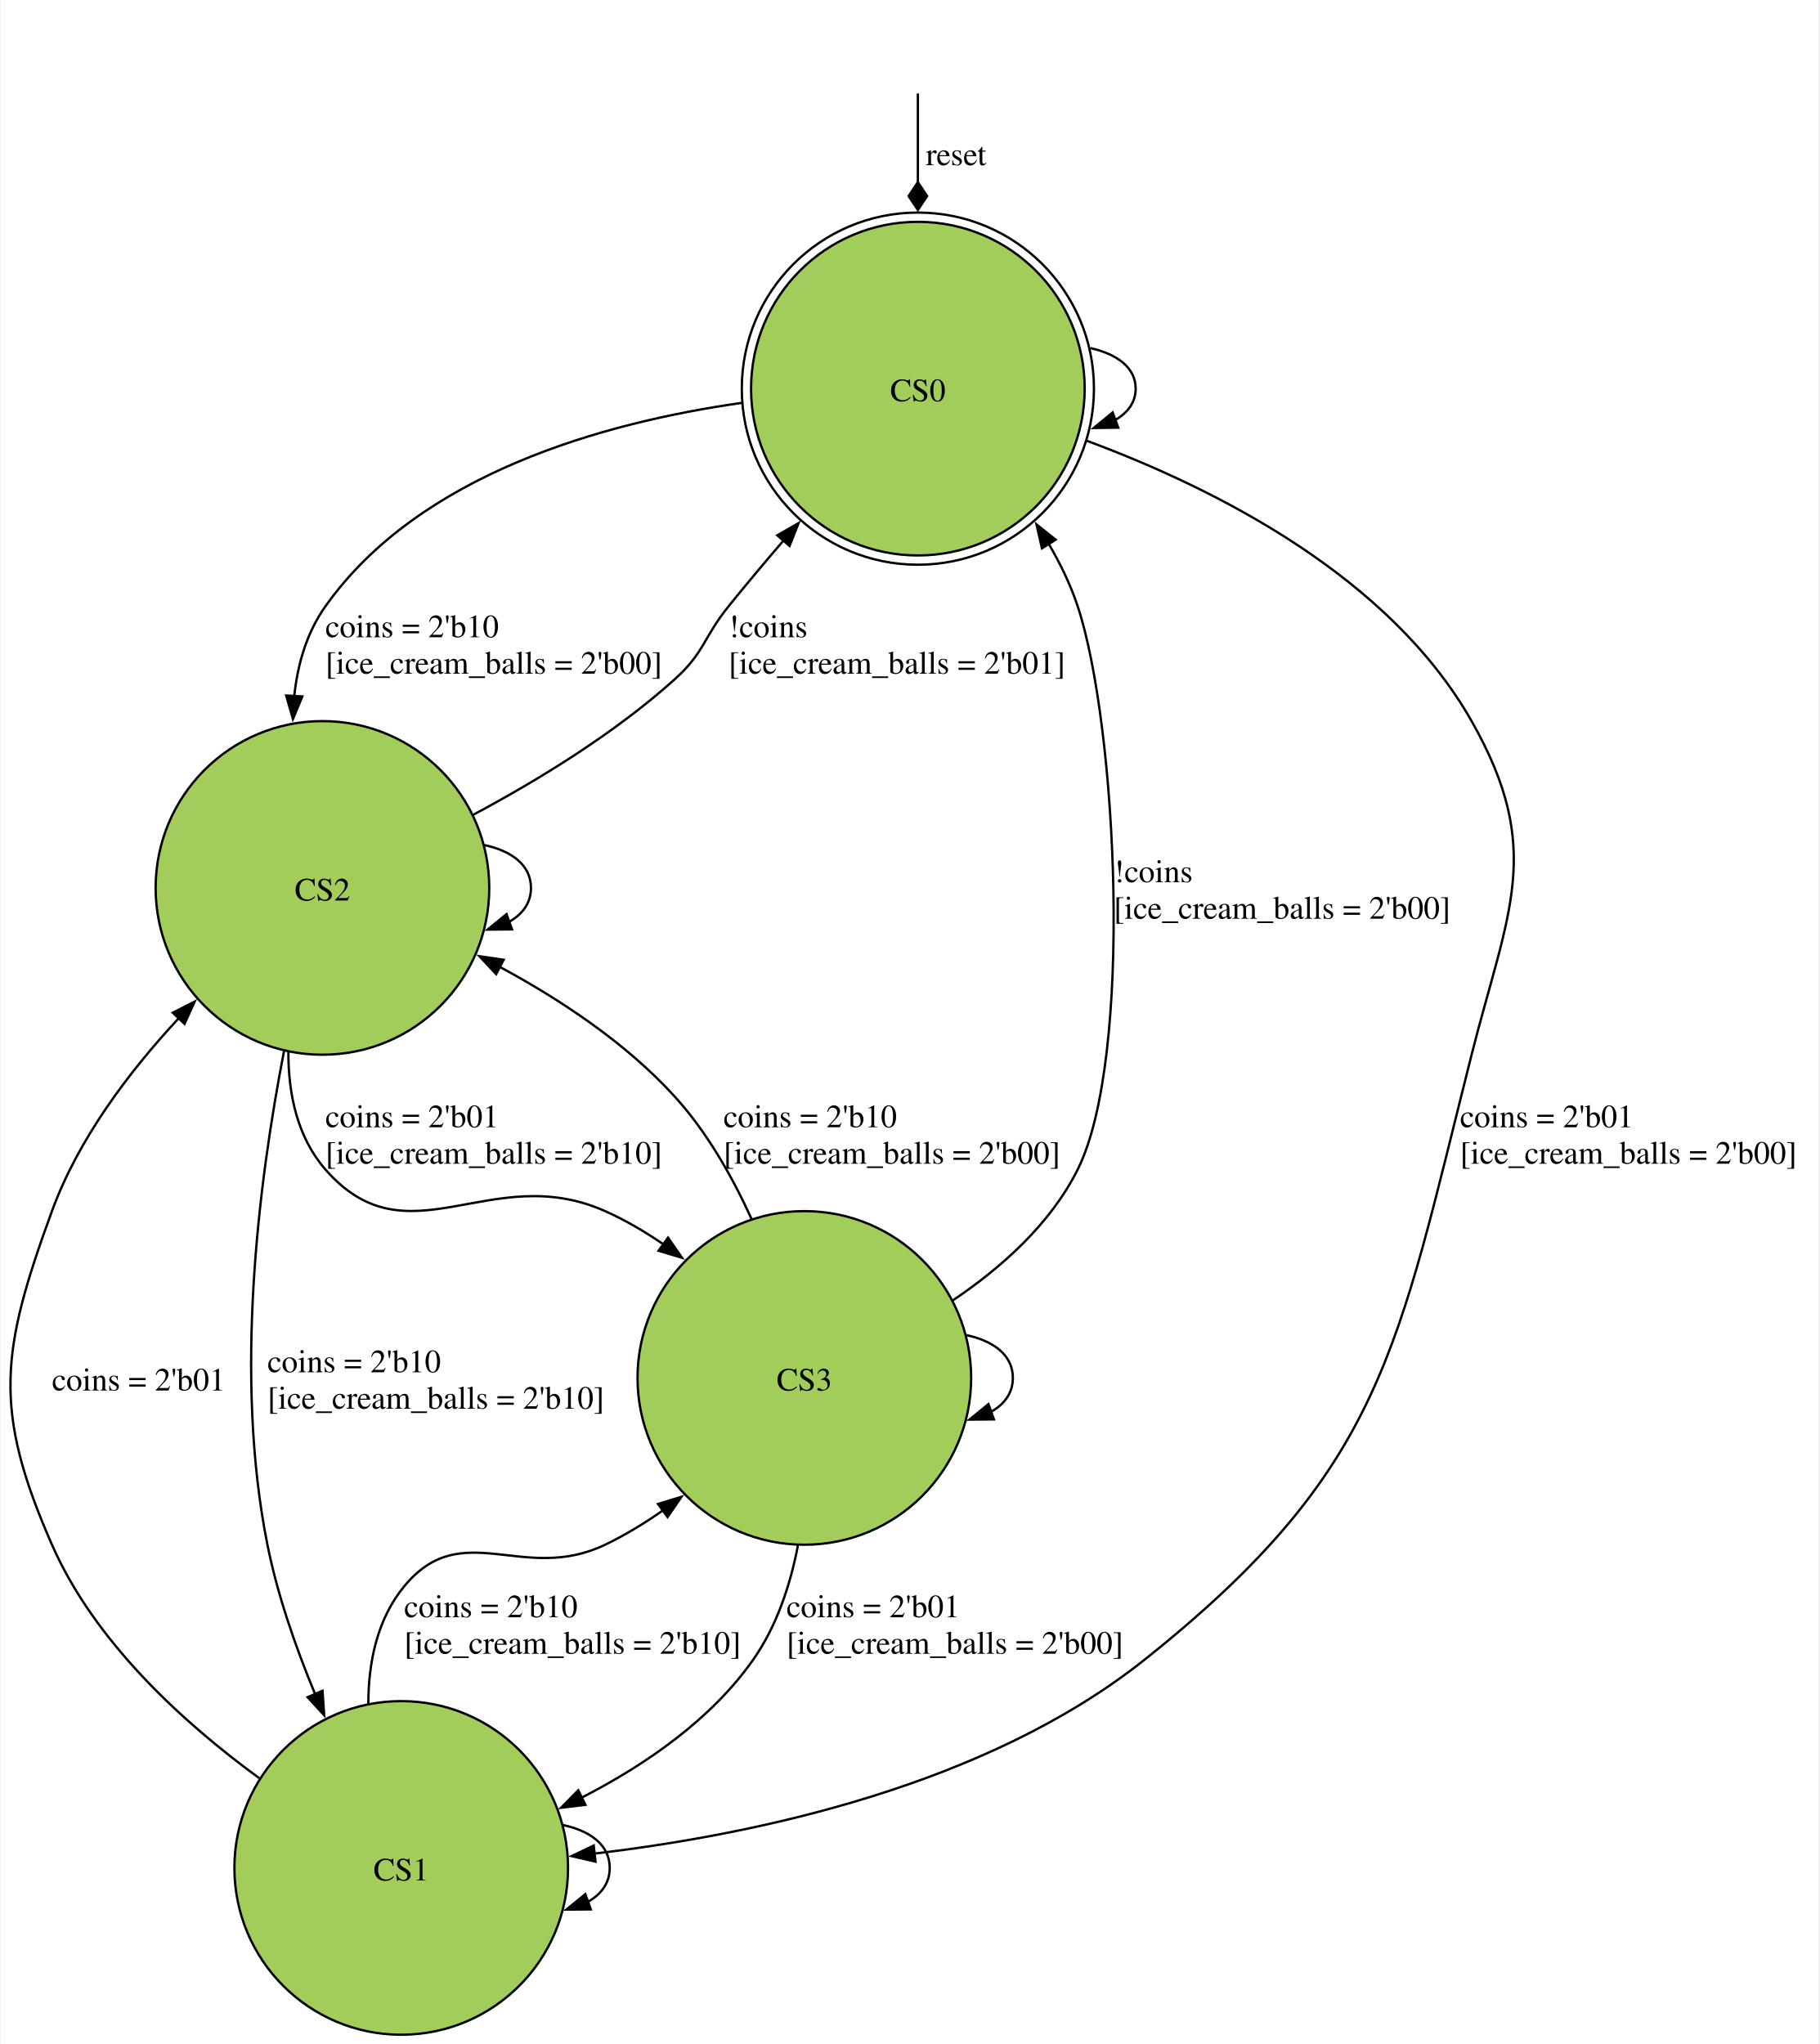
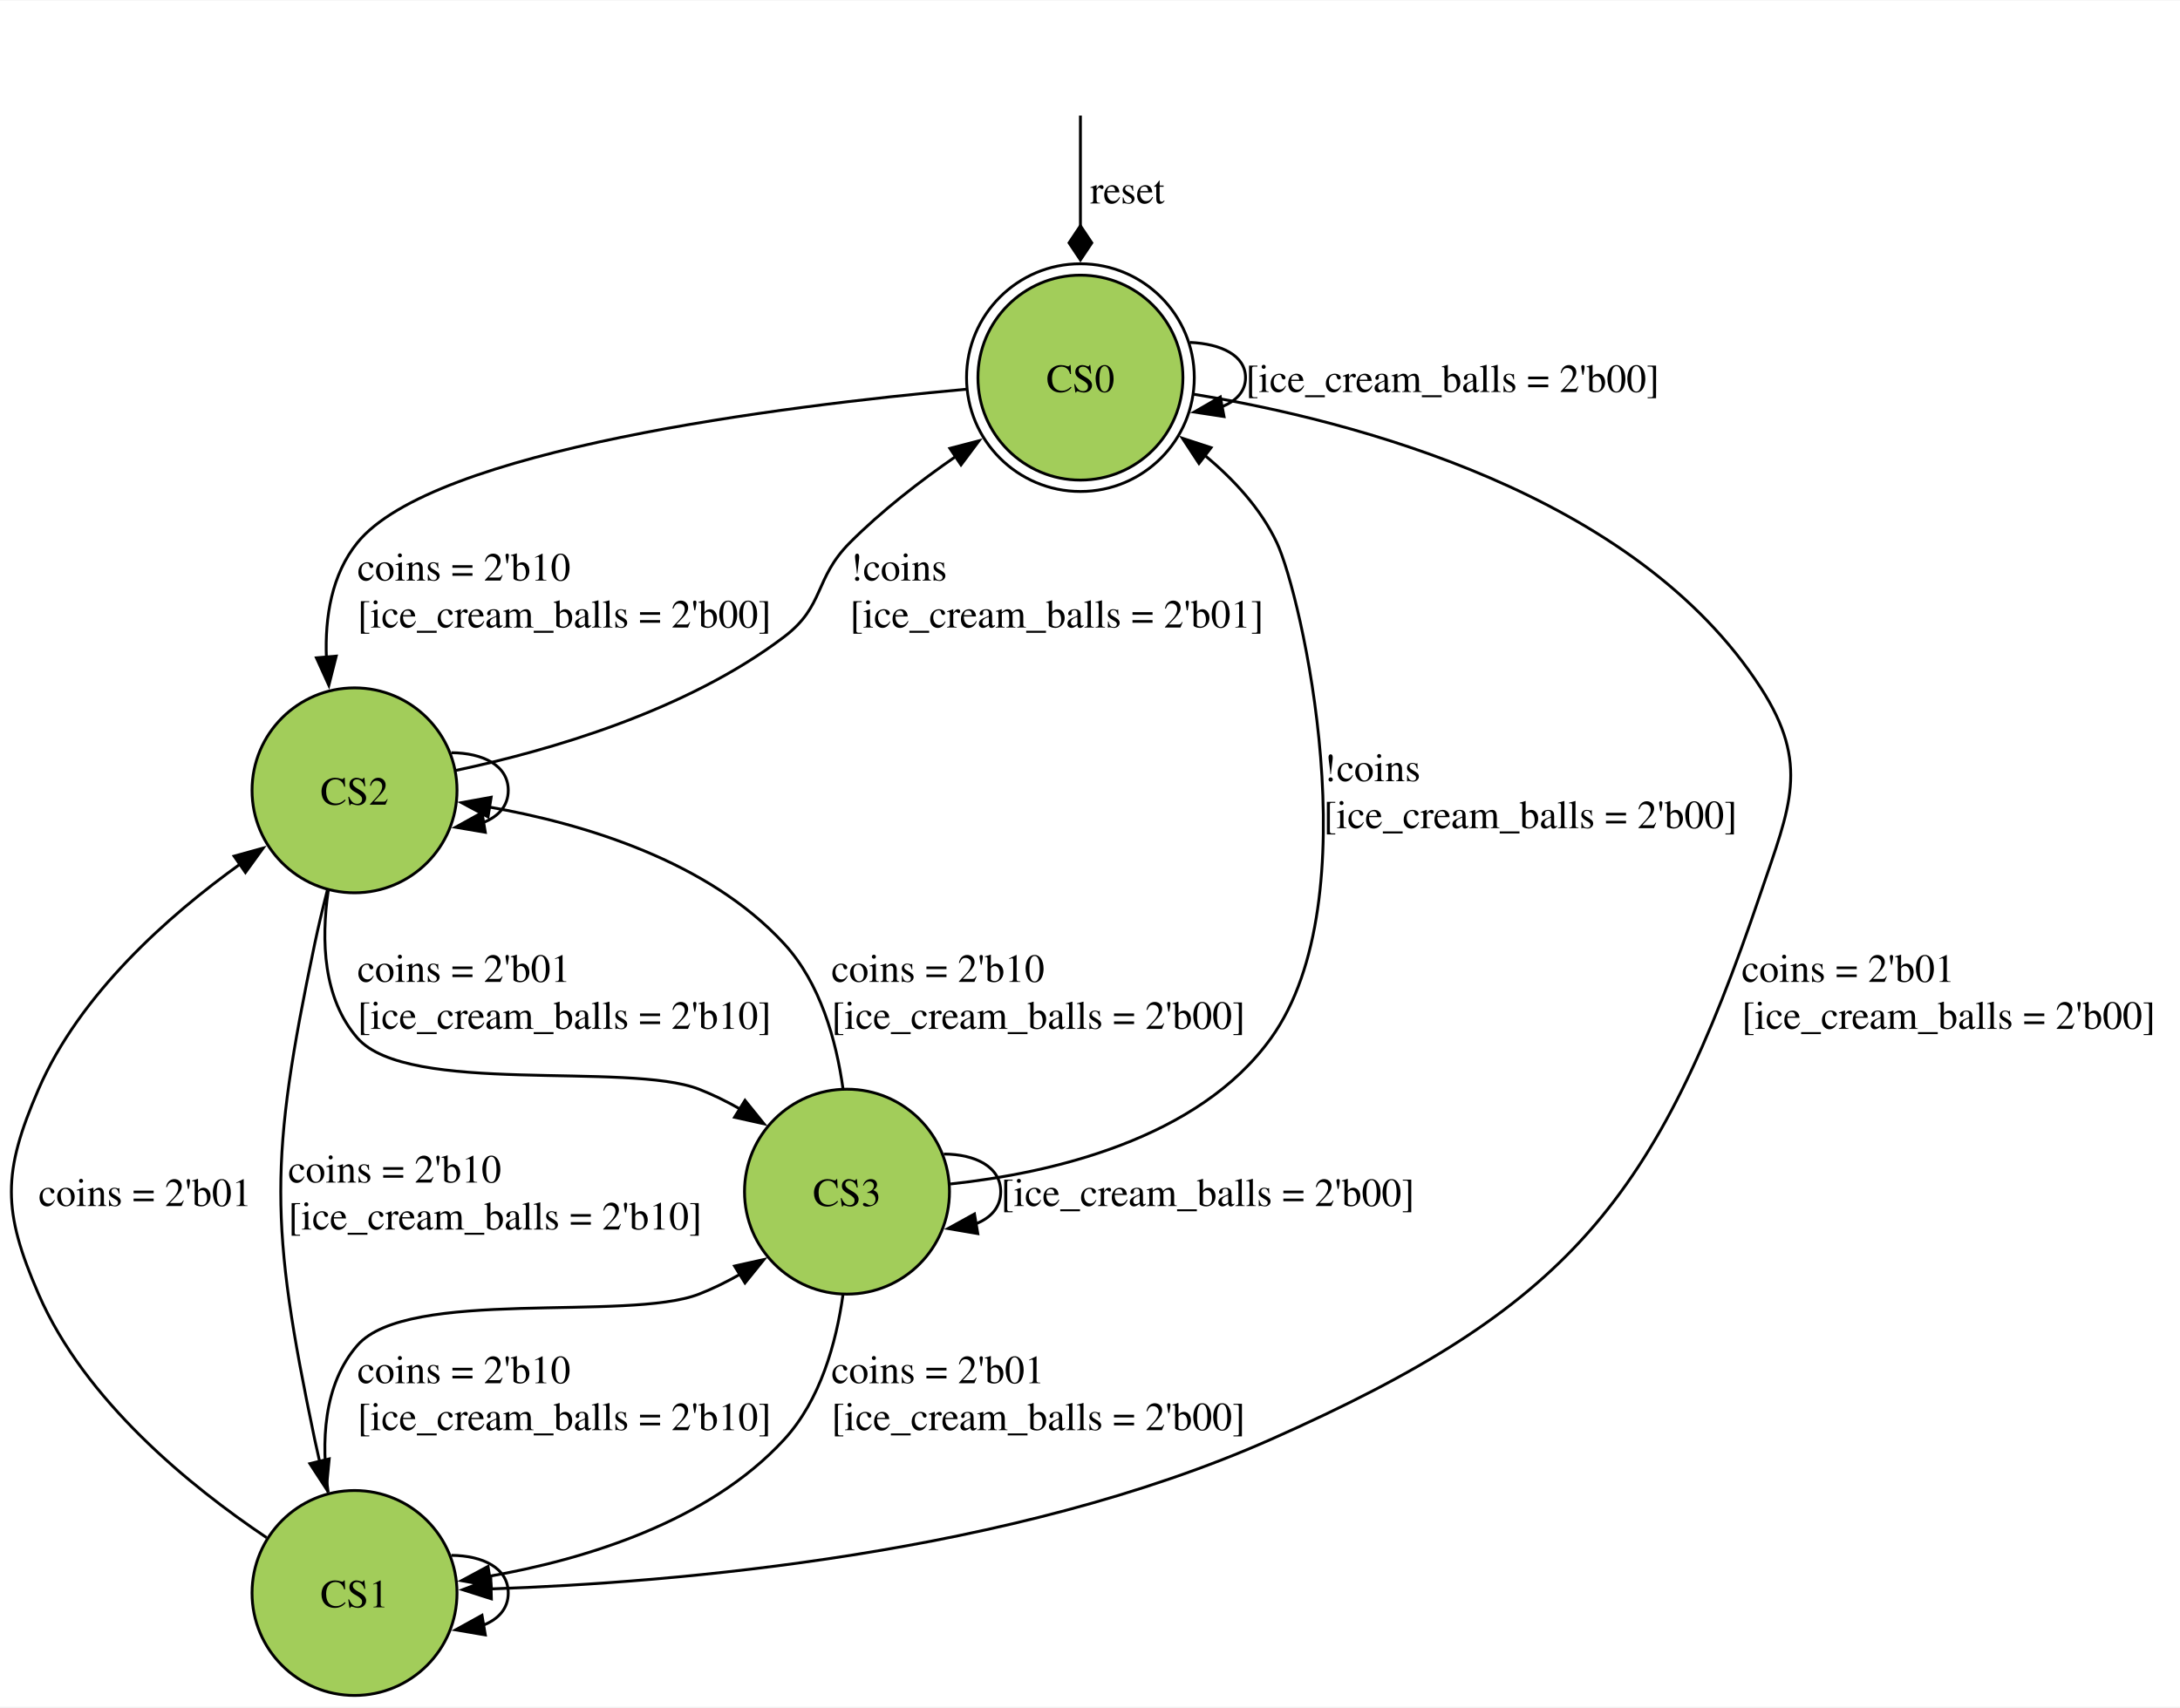
- <svg xmlns="http://www.w3.org/2000/svg" width="785pt" height="882pt" viewBox="0.00 0.00 784.61 882.25">
-   <g id="graph0" class="graph" transform="scale(1 1) rotate(0) translate(4 878.25)">
-     <polygon fill="white" stroke="none" points="-4,4 -4,-878.25 780.61,-878.25 780.61,4 -4,4" />
+ <svg xmlns="http://www.w3.org/2000/svg" width="766pt" height="600pt" viewBox="0.00 0.00 765.81 599.50">
+   <g id="graph0" class="graph" transform="scale(1 1) rotate(0) translate(4 595.5)">
+     <polygon fill="white" stroke="none" points="-4,4 -4,-595.5 761.81,-595.5 761.81,4 -4,4" />
    <g id="node2" class="node">
-       <ellipse fill="#a2cd5a" stroke="black" cx="391.87" cy="-710.5" rx="72" ry="72" />
-       <ellipse fill="none" stroke="black" cx="391.87" cy="-710.5" rx="76" ry="76" />
-       <text text-anchor="middle" x="391.87" y="-705.08" font-family="Times,serif" font-size="14.00">CS0</text>
+       <ellipse fill="#a2cd5a" stroke="black" cx="375.54" cy="-463" rx="36" ry="36" />
+       <ellipse fill="none" stroke="black" cx="375.54" cy="-463" rx="40" ry="40" />
+       <text text-anchor="middle" x="375.54" y="-457.95" font-family="Times,serif" font-size="14.00">CS0</text>
    </g>
    <g id="edge1" class="edge">
-       <path fill="none" stroke="black" d="M391.87,-837.91C391.87,-827.8 391.87,-814.21 391.87,-799.67" />
-       <polygon fill="black" stroke="black" points="391.87,-799.62 387.87,-793.62 391.87,-787.62 395.87,-793.62 391.87,-799.62" />
-       <text text-anchor="middle" x="408.37" y="-806.95" font-family="Times,serif" font-size="14.00">  reset</text>
+       <path fill="none" stroke="black" d="M375.54,-555.07C375.54,-544.43 375.54,-530.21 375.54,-516.18" />
+       <polygon fill="black" stroke="black" points="375.54,-516.35 371.54,-510.35 375.54,-504.35 379.54,-510.35 375.54,-516.35" />
+       <text text-anchor="middle" x="392.04" y="-524.2" font-family="Times,serif" font-size="14.00">  reset</text>
    </g>
    <g id="edge2" class="edge">
-       <path fill="none" stroke="black" d="M466.34,-728.01C477.95,-725.39 485.87,-719.55 485.87,-710.5 485.87,-704.56 482.46,-700 476.83,-696.83" />
-       <polygon fill="black" stroke="black" points="478.35,-693.66 467.76,-693.51 475.95,-700.24 478.35,-693.66" />
+       <path fill="none" stroke="black" d="M414.03,-475.37C425.05,-474.89 433.54,-470.76 433.54,-463 433.54,-458.15 430.23,-454.72 425.05,-452.71" />
+       <polygon fill="black" stroke="black" points="425.99,-449.32 415.52,-450.91 424.69,-456.2 425.99,-449.32" />
+       <text text-anchor="start" x="433.54" y="-457.95" font-family="Times,serif" font-size="14.00">  [ice_cream_balls = 2'b00]</text>
    </g>
    <g id="node3" class="node">
-       <ellipse fill="#a2cd5a" stroke="black" cx="134.87" cy="-495" rx="72" ry="72" />
-       <text text-anchor="middle" x="134.87" y="-489.57" font-family="Times,serif" font-size="14.00">CS2</text>
+       <ellipse fill="#a2cd5a" stroke="black" cx="120.54" cy="-318" rx="36" ry="36" />
+       <text text-anchor="middle" x="120.54" y="-312.95" font-family="Times,serif" font-size="14.00">CS2</text>
    </g>
    <g id="edge3" class="edge">
-       <path fill="none" stroke="black" d="M315.9,-704.36C256.23,-695.88 176.67,-673.76 136.12,-616.5 128.06,-605.12 124.11,-591.49 122.68,-577.56" />
-       <polygon fill="black" stroke="black" points="126.19,-577.65 122.13,-567.87 119.21,-578.05 126.19,-577.65" />
-       <text text-anchor="start" x="136.12" y="-603.2" font-family="Times,serif" font-size="14.00">  coins = 2'b10</text>
-       <text text-anchor="start" x="136.12" y="-587.45" font-family="Times,serif" font-size="14.00">  [ice_cream_balls = 2'b00]</text>
+       <path fill="none" stroke="black" d="M335.41,-458.92C270.75,-453.03 148.07,-437.75 121.54,-405 112.5,-393.83 110.11,-378.9 110.66,-364.62" />
+       <polygon fill="black" stroke="black" points="114.12,-365.16 111.52,-354.89 107.15,-364.55 114.12,-365.16" />
+       <text text-anchor="start" x="121.54" y="-391.7" font-family="Times,serif" font-size="14.00">  coins = 2'b10</text>
+       <text text-anchor="start" x="121.54" y="-375.2" font-family="Times,serif" font-size="14.00">  [ice_cream_balls = 2'b00]</text>
    </g>
    <g id="node4" class="node">
-       <ellipse fill="#a2cd5a" stroke="black" cx="168.87" cy="-72" rx="72" ry="72" />
-       <text text-anchor="middle" x="168.87" y="-66.58" font-family="Times,serif" font-size="14.00">CS1</text>
+       <ellipse fill="#a2cd5a" stroke="black" cx="120.54" cy="-36" rx="36" ry="36" />
+       <text text-anchor="middle" x="120.54" y="-30.95" font-family="Times,serif" font-size="14.00">CS1</text>
    </g>
    <g id="edge4" class="edge">
-       <path fill="none" stroke="black" d="M464.74,-688.01C521.2,-667.08 595.56,-629.17 630.87,-567 662.48,-511.35 646.56,-485.05 630.87,-423 598.55,-295.18 592.97,-244.18 489.87,-162 421.65,-107.62 322.37,-86.43 252.32,-78.19" />
-       <polygon fill="black" stroke="black" points="252.73,-74.71 242.41,-77.1 251.96,-81.67 252.73,-74.71" />
-       <text text-anchor="start" x="625.86" y="-391.7" font-family="Times,serif" font-size="14.00">  coins = 2'b01</text>
-       <text text-anchor="start" x="625.86" y="-375.95" font-family="Times,serif" font-size="14.00">  [ice_cream_balls = 2'b00]</text>
+       <path fill="none" stroke="black" d="M415.41,-457.15C471.11,-448 570.34,-422.48 614.54,-354 631.9,-327.11 624.82,-312.31 614.54,-282 577.76,-173.5 547.25,-136.5 442.54,-90 351.39,-49.51 233.34,-39.65 168.48,-37.43" />
+       <polygon fill="black" stroke="black" points="168.62,-33.94 158.52,-37.15 168.42,-40.93 168.62,-33.94" />
+       <text text-anchor="start" x="607.81" y="-250.7" font-family="Times,serif" font-size="14.00">  coins = 2'b01</text>
+       <text text-anchor="start" x="607.81" y="-234.2" font-family="Times,serif" font-size="14.00">  [ice_cream_balls = 2'b00]</text>
    </g>
    <g id="edge5" class="edge">
-       <path fill="none" stroke="black" d="M199.74,-526.46C228.26,-541.67 261.06,-561.79 286.87,-585 299.81,-596.63 299.2,-602.95 310.12,-616.5 317.66,-625.85 325.81,-635.56 333.93,-645.01" />
-       <polygon fill="black" stroke="black" points="331.19,-647.19 340.38,-652.46 336.48,-642.61 331.19,-647.19" />
-       <text text-anchor="start" x="310.12" y="-603.2" font-family="Times,serif" font-size="14.00">  !coins</text>
-       <text text-anchor="start" x="310.12" y="-587.45" font-family="Times,serif" font-size="14.00">  [ice_cream_balls = 2'b01]</text>
+       <path fill="none" stroke="black" d="M156.18,-325.01C188.82,-331.92 237.15,-345.86 271.54,-372 285.78,-382.82 281.93,-392.33 294.54,-405 305.56,-416.07 318.96,-426.46 331.67,-435.26" />
+       <polygon fill="black" stroke="black" points="329.68,-438.15 339.94,-440.82 333.59,-432.34 329.68,-438.15" />
+       <text text-anchor="start" x="294.54" y="-391.7" font-family="Times,serif" font-size="14.00">  !coins</text>
+       <text text-anchor="start" x="294.54" y="-375.2" font-family="Times,serif" font-size="14.00">  [ice_cream_balls = 2'b01]</text>
    </g>
    <g id="edge6" class="edge">
-       <path fill="none" stroke="black" d="M204.68,-513.51C216.61,-510.98 224.87,-504.81 224.87,-495 224.87,-488.56 221.31,-483.69 215.5,-480.39" />
-       <polygon fill="black" stroke="black" points="216.7,-477.1 206.11,-477 214.33,-483.69 216.7,-477.1" />
+       <path fill="none" stroke="black" d="M154.56,-331.22C165.68,-331.15 174.54,-326.74 174.54,-318 174.54,-312.54 171.08,-308.76 165.77,-306.69" />
+       <polygon fill="black" stroke="black" points="166.49,-303.26 156.05,-305.04 165.32,-310.16 166.49,-303.26" />
    </g>
    <g id="edge7" class="edge">
-       <path fill="none" stroke="black" d="M118.29,-424.6C107.1,-367.03 96.75,-283.29 111.12,-211.5 115.45,-189.86 123.24,-167.37 131.73,-146.96" />
-       <polygon fill="black" stroke="black" points="134.9,-148.46 135.62,-137.89 128.46,-145.7 134.9,-148.46" />
-       <text text-anchor="start" x="111.12" y="-285.95" font-family="Times,serif" font-size="14.00">  coins = 2'b10</text>
-       <text text-anchor="start" x="111.12" y="-270.2" font-family="Times,serif" font-size="14.00">  [ice_cream_balls = 2'b10]</text>
+       <path fill="none" stroke="black" d="M110.99,-282.91C109.39,-276.65 107.83,-270.15 106.54,-264 90.66,-188.32 90.66,-165.68 106.54,-90 107.09,-87.41 107.68,-84.75 108.3,-82.08" />
+       <polygon fill="black" stroke="black" points="111.65,-83.11 110.63,-72.56 104.85,-81.44 111.65,-83.11" />
+       <text text-anchor="start" x="97.22" y="-180.2" font-family="Times,serif" font-size="14.00">  coins = 2'b10</text>
+       <text text-anchor="start" x="97.22" y="-163.7" font-family="Times,serif" font-size="14.00">  [ice_cream_balls = 2'b10]</text>
    </g>
    <g id="node5" class="node">
-       <ellipse fill="#a2cd5a" stroke="black" cx="342.87" cy="-283.5" rx="72" ry="72" />
-       <text text-anchor="middle" x="342.87" y="-278.07" font-family="Times,serif" font-size="14.00">CS3</text>
+       <ellipse fill="#a2cd5a" stroke="black" cx="293.54" cy="-177" rx="36" ry="36" />
+       <text text-anchor="middle" x="293.54" y="-171.95" font-family="Times,serif" font-size="14.00">CS3</text>
    </g>
    <g id="edge8" class="edge">
-       <path fill="none" stroke="black" d="M120.16,-424.05C120.15,-405.75 124.1,-387.3 136.12,-373.5 171.76,-332.59 207.31,-377.58 256.87,-355.5 265.52,-351.65 273.99,-346.68 282.05,-341.16" />
-       <polygon fill="black" stroke="black" points="284.03,-344.05 290.08,-335.35 279.93,-338.38 284.03,-344.05" />
-       <text text-anchor="start" x="136.12" y="-391.7" font-family="Times,serif" font-size="14.00">  coins = 2'b01</text>
-       <text text-anchor="start" x="136.12" y="-375.95" font-family="Times,serif" font-size="14.00">  [ice_cream_balls = 2'b10]</text>
+       <path fill="none" stroke="black" d="M111.3,-282.69C108.78,-265.24 109.48,-244.85 121.54,-231 139.26,-210.67 216.41,-222.77 241.54,-213 246.48,-211.08 251.42,-208.63 256.19,-205.91" />
+       <polygon fill="black" stroke="black" points="257.71,-209.08 264.37,-200.84 254.03,-203.13 257.71,-209.08" />
+       <text text-anchor="start" x="121.54" y="-250.7" font-family="Times,serif" font-size="14.00">  coins = 2'b01</text>
+       <text text-anchor="start" x="121.54" y="-234.2" font-family="Times,serif" font-size="14.00">  [ice_cream_balls = 2'b10]</text>
    </g>
    <g id="edge9" class="edge">
-       <path fill="none" stroke="black" d="M107.61,-110.73C74.4,-134.95 36.49,-169.69 18.12,-211.5 -7.62,-270.1 -3.84,-295.38 18.12,-355.5 29.46,-386.54 51.17,-415.44 72.81,-438.72" />
-       <polygon fill="black" stroke="black" points="70.28,-441.14 79.72,-445.94 75.34,-436.3 70.28,-441.14" />
-       <text text-anchor="start" x="18.12" y="-278.07" font-family="Times,serif" font-size="14.00">  coins = 2'b01</text>
+       <path fill="none" stroke="black" d="M89.68,-55.43C62.84,-73.44 25.77,-103.56 9.54,-141 -3.18,-170.36 -3.18,-183.64 9.54,-213 23.99,-246.34 54.98,-273.89 80.55,-292.23" />
+       <polygon fill="black" stroke="black" points="78.23,-294.88 88.44,-297.71 82.22,-289.13 78.23,-294.88" />
+       <text text-anchor="start" x="9.54" y="-171.95" font-family="Times,serif" font-size="14.00">  coins = 2'b01</text>
    </g>
    <g id="edge10" class="edge">
-       <path fill="none" stroke="black" d="M238.68,-90.51C250.61,-87.98 258.87,-81.81 258.87,-72 258.87,-65.56 255.31,-60.69 249.5,-57.39" />
-       <polygon fill="black" stroke="black" points="250.7,-54.1 240.11,-54 248.33,-60.69 250.7,-54.1" />
+       <path fill="none" stroke="black" d="M154.56,-49.22C165.68,-49.15 174.54,-44.74 174.54,-36 174.54,-30.54 171.08,-26.76 165.77,-24.69" />
+       <polygon fill="black" stroke="black" points="166.49,-21.26 156.05,-23.04 165.32,-28.16 166.49,-21.26" />
    </g>
    <g id="edge11" class="edge">
-       <path fill="none" stroke="black" d="M154.67,-142.83C154.71,-161.02 158.56,-179.44 170.12,-193.5 195.13,-223.91 221.37,-194.47 256.87,-211.5 265.4,-215.59 273.81,-220.71 281.83,-226.31" />
-       <polygon fill="black" stroke="black" points="279.7,-229.09 289.84,-232.19 283.84,-223.45 279.7,-229.09" />
-       <text text-anchor="start" x="170.12" y="-180.2" font-family="Times,serif" font-size="14.00">  coins = 2'b10</text>
-       <text text-anchor="start" x="170.12" y="-164.45" font-family="Times,serif" font-size="14.00">  [ice_cream_balls = 2'b10]</text>
+       <path fill="none" stroke="black" d="M111.3,-71.31C108.78,-88.76 109.48,-109.15 121.54,-123 139.26,-143.33 216.41,-131.23 241.54,-141 246.48,-142.92 251.42,-145.37 256.19,-148.09" />
+       <polygon fill="black" stroke="black" points="254.03,-150.87 264.37,-153.16 257.71,-144.92 254.03,-150.87" />
+       <text text-anchor="start" x="121.54" y="-109.7" font-family="Times,serif" font-size="14.00">  coins = 2'b10</text>
+       <text text-anchor="start" x="121.54" y="-93.2" font-family="Times,serif" font-size="14.00">  [ice_cream_balls = 2'b10]</text>
    </g>
    <g id="edge12" class="edge">
-       <path fill="none" stroke="black" d="M406.93,-316.94C428.09,-331.19 449.2,-350.07 460.87,-373.5 484.96,-421.83 477.82,-565.23 460.87,-616.5 457.8,-625.79 453.4,-634.91 448.29,-643.59" />
-       <polygon fill="black" stroke="black" points="445.42,-641.58 443.06,-651.91 451.35,-645.31 445.42,-641.58" />
-       <text text-anchor="start" x="476.37" y="-497.45" font-family="Times,serif" font-size="14.00">  !coins</text>
-       <text text-anchor="start" x="476.37" y="-481.7" font-family="Times,serif" font-size="14.00">  [ice_cream_balls = 2'b00]</text>
+       <path fill="none" stroke="black" d="M329.9,-179.7C365.15,-183.51 416.96,-195.29 442.54,-231 477.65,-280 453.1,-386.84 444.54,-405 438.91,-416.96 429.4,-427.27 419.21,-435.7" />
+       <polygon fill="black" stroke="black" points="417.19,-432.84 411.37,-441.7 421.44,-438.4 417.19,-432.84" />
+       <text text-anchor="start" x="460.88" y="-321.2" font-family="Times,serif" font-size="14.00">  !coins</text>
+       <text text-anchor="start" x="460.88" y="-304.7" font-family="Times,serif" font-size="14.00">  [ice_cream_balls = 2'b00]</text>
    </g>
    <g id="edge13" class="edge">
-       <path fill="none" stroke="black" d="M320.11,-352.04C311.66,-370.62 300.69,-389.81 286.87,-405 265.98,-427.97 237.75,-446.72 211.29,-460.98" />
-       <polygon fill="black" stroke="black" points="209.84,-457.79 202.6,-465.53 213.08,-463.99 209.84,-457.79" />
-       <text text-anchor="start" x="307.95" y="-391.7" font-family="Times,serif" font-size="14.00">  coins = 2'b10</text>
-       <text text-anchor="start" x="307.95" y="-375.95" font-family="Times,serif" font-size="14.00">  [ice_cream_balls = 2'b00]</text>
+       <path fill="none" stroke="black" d="M292.15,-213.05C289.75,-230.29 284.14,-250.25 271.54,-264 244.81,-293.17 201.1,-306.29 167.56,-312.18" />
+       <polygon fill="black" stroke="black" points="167.44,-308.66 158.12,-313.68 168.54,-315.57 167.44,-308.66" />
+       <text text-anchor="start" x="288.05" y="-250.7" font-family="Times,serif" font-size="14.00">  coins = 2'b10</text>
+       <text text-anchor="start" x="288.05" y="-234.2" font-family="Times,serif" font-size="14.00">  [ice_cream_balls = 2'b00]</text>
    </g>
    <g id="edge14" class="edge">
-       <path fill="none" stroke="black" d="M340.12,-211.28C336.8,-194 330.93,-176.37 320.87,-162 302.6,-135.9 274.01,-116.3 246.54,-102.23" />
-       <polygon fill="black" stroke="black" points="248.37,-99.23 237.85,-97.97 245.29,-105.52 248.37,-99.23" />
-       <text text-anchor="start" x="335.15" y="-180.2" font-family="Times,serif" font-size="14.00">  coins = 2'b01</text>
-       <text text-anchor="start" x="335.15" y="-164.45" font-family="Times,serif" font-size="14.00">  [ice_cream_balls = 2'b00]</text>
+       <path fill="none" stroke="black" d="M292.15,-140.95C289.75,-123.71 284.14,-103.75 271.54,-90 244.81,-60.83 201.1,-47.71 167.56,-41.82" />
+       <polygon fill="black" stroke="black" points="168.54,-38.43 158.12,-40.32 167.44,-45.34 168.54,-38.43" />
+       <text text-anchor="start" x="288.05" y="-109.7" font-family="Times,serif" font-size="14.00">  coins = 2'b01</text>
+       <text text-anchor="start" x="288.05" y="-93.2" font-family="Times,serif" font-size="14.00">  [ice_cream_balls = 2'b00]</text>
    </g>
    <g id="edge15" class="edge">
-       <path fill="none" stroke="black" d="M412.68,-302.01C424.61,-299.48 432.87,-293.31 432.87,-283.5 432.87,-277.06 429.31,-272.19 423.5,-268.89" />
-       <polygon fill="black" stroke="black" points="424.7,-265.6 414.11,-265.5 422.33,-272.19 424.7,-265.6" />
+       <path fill="none" stroke="black" d="M327.56,-190.22C338.68,-190.15 347.54,-185.74 347.54,-177 347.54,-171.54 344.08,-167.76 338.77,-165.69" />
+       <polygon fill="black" stroke="black" points="339.49,-162.26 329.05,-164.04 338.32,-169.16 339.49,-162.26" />
+       <text text-anchor="start" x="347.54" y="-171.95" font-family="Times,serif" font-size="14.00">  [ice_cream_balls = 2'b00]</text>
    </g>
  </g>
</svg>
